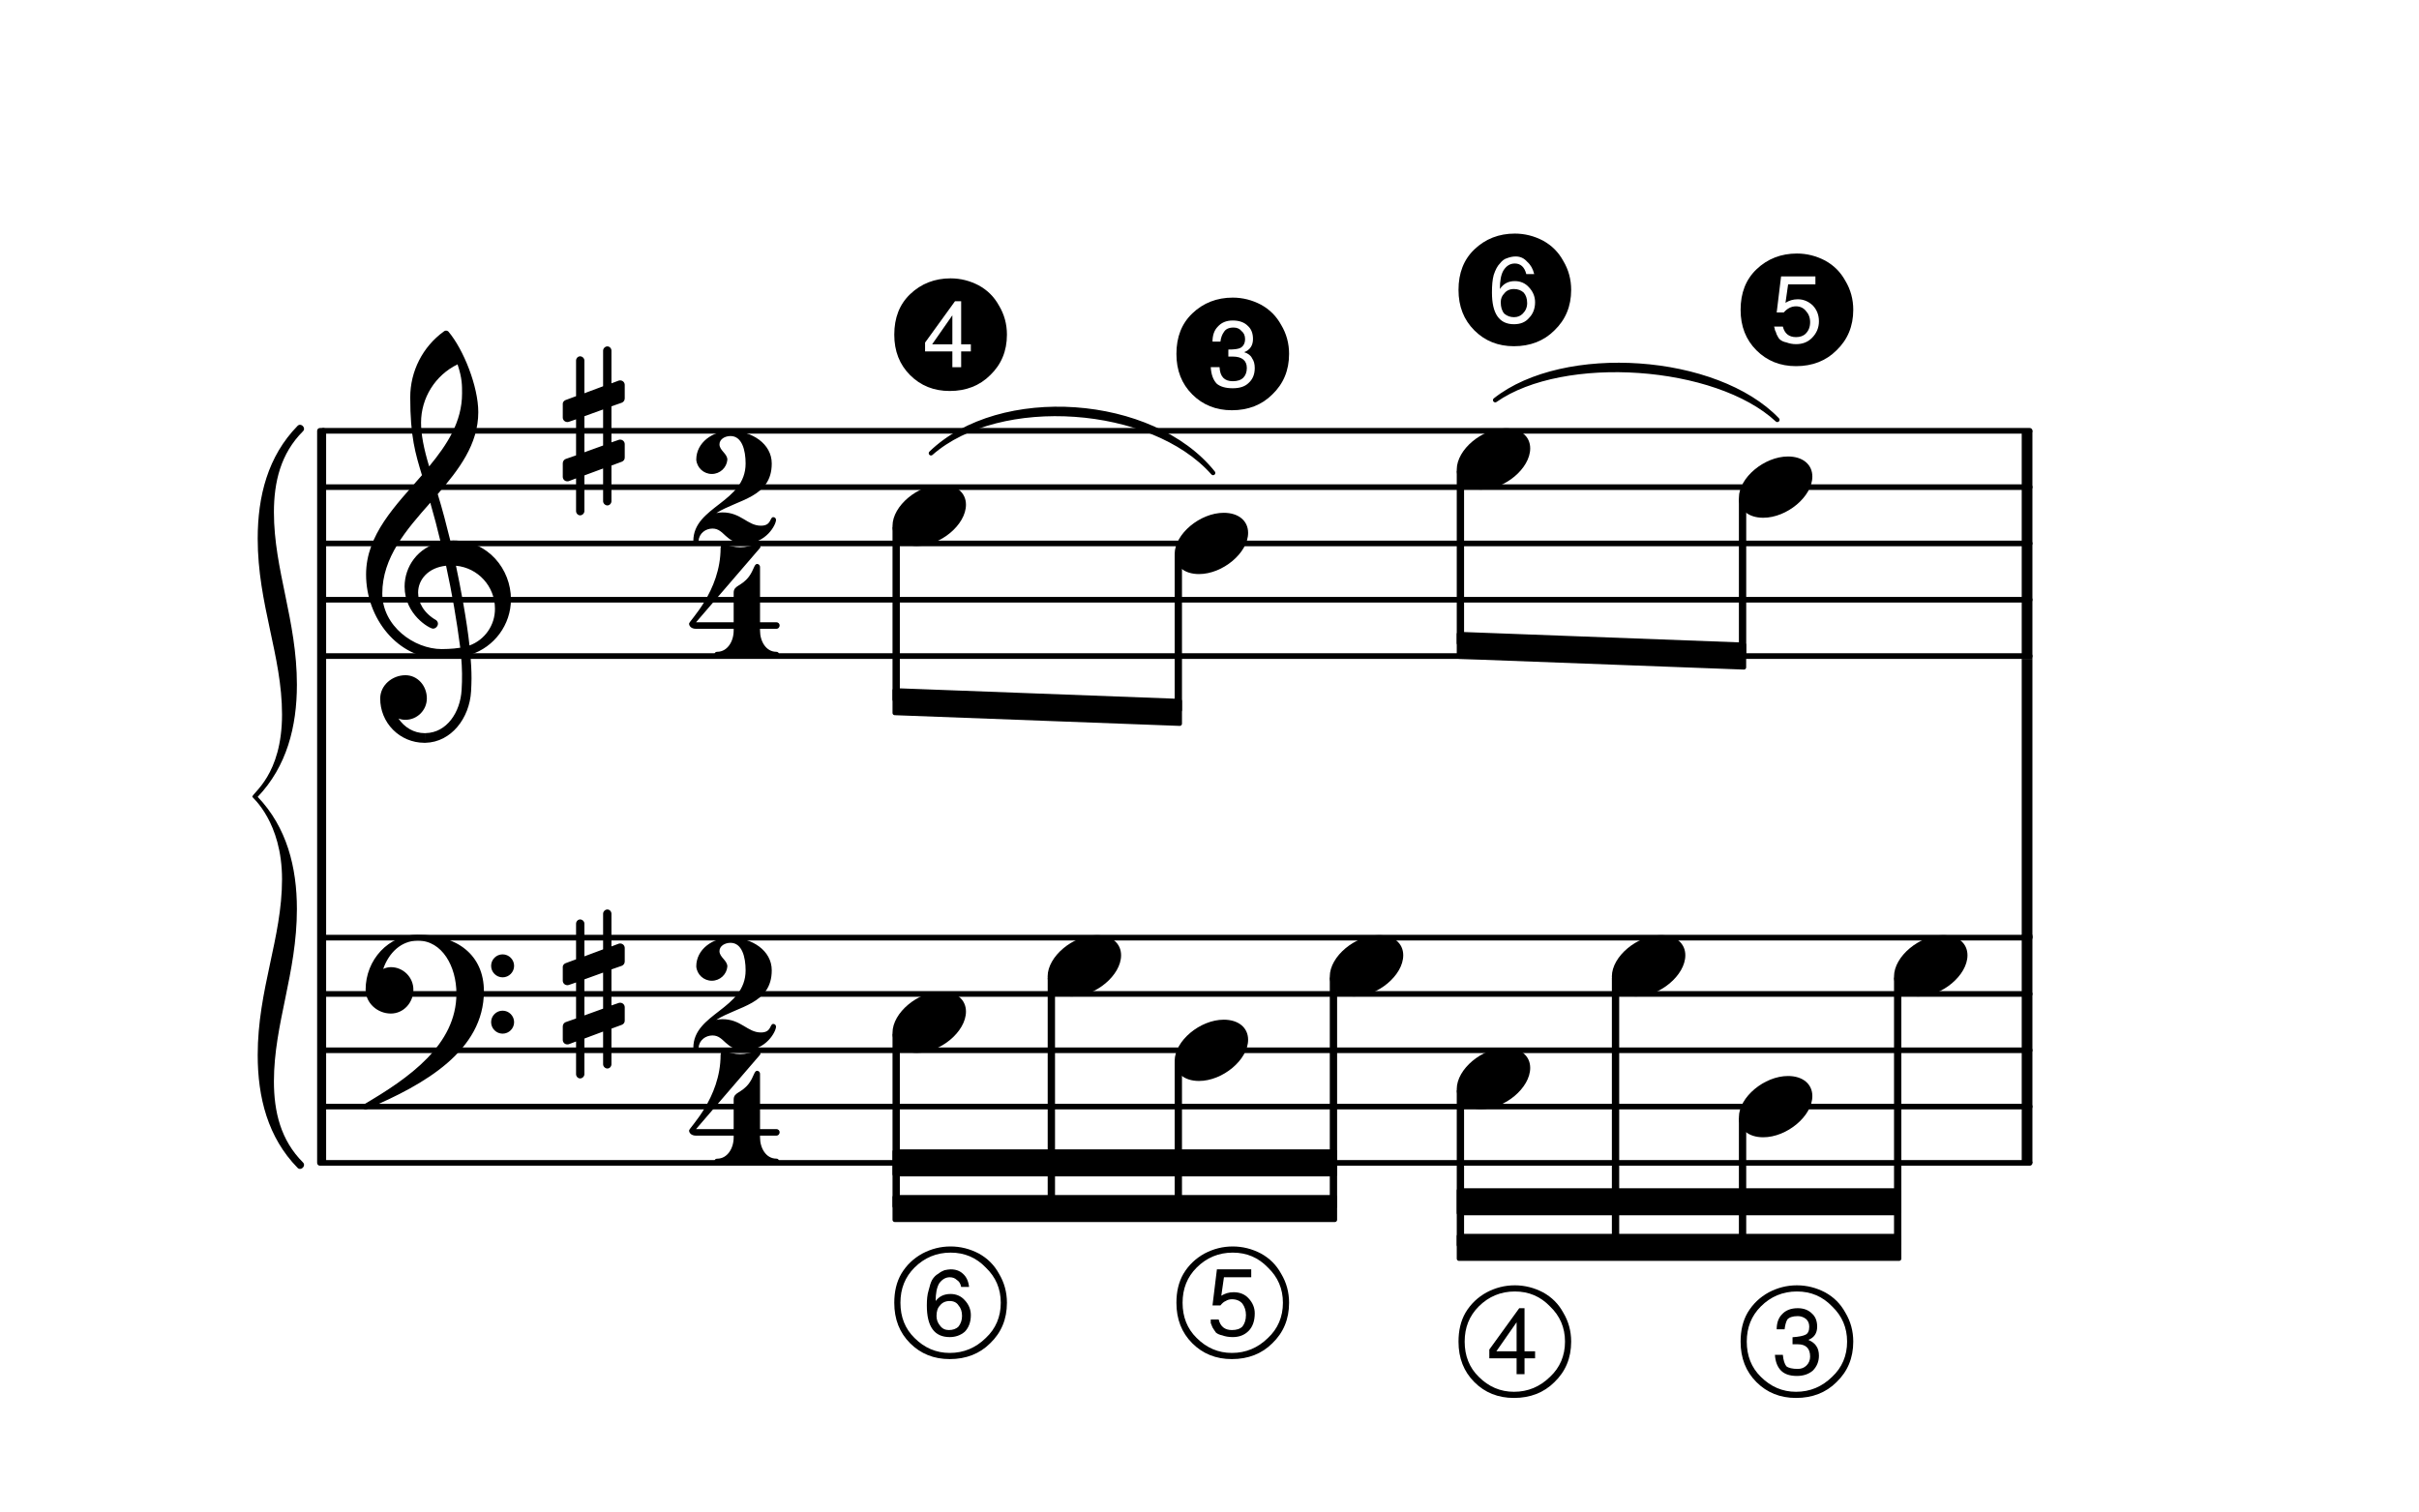
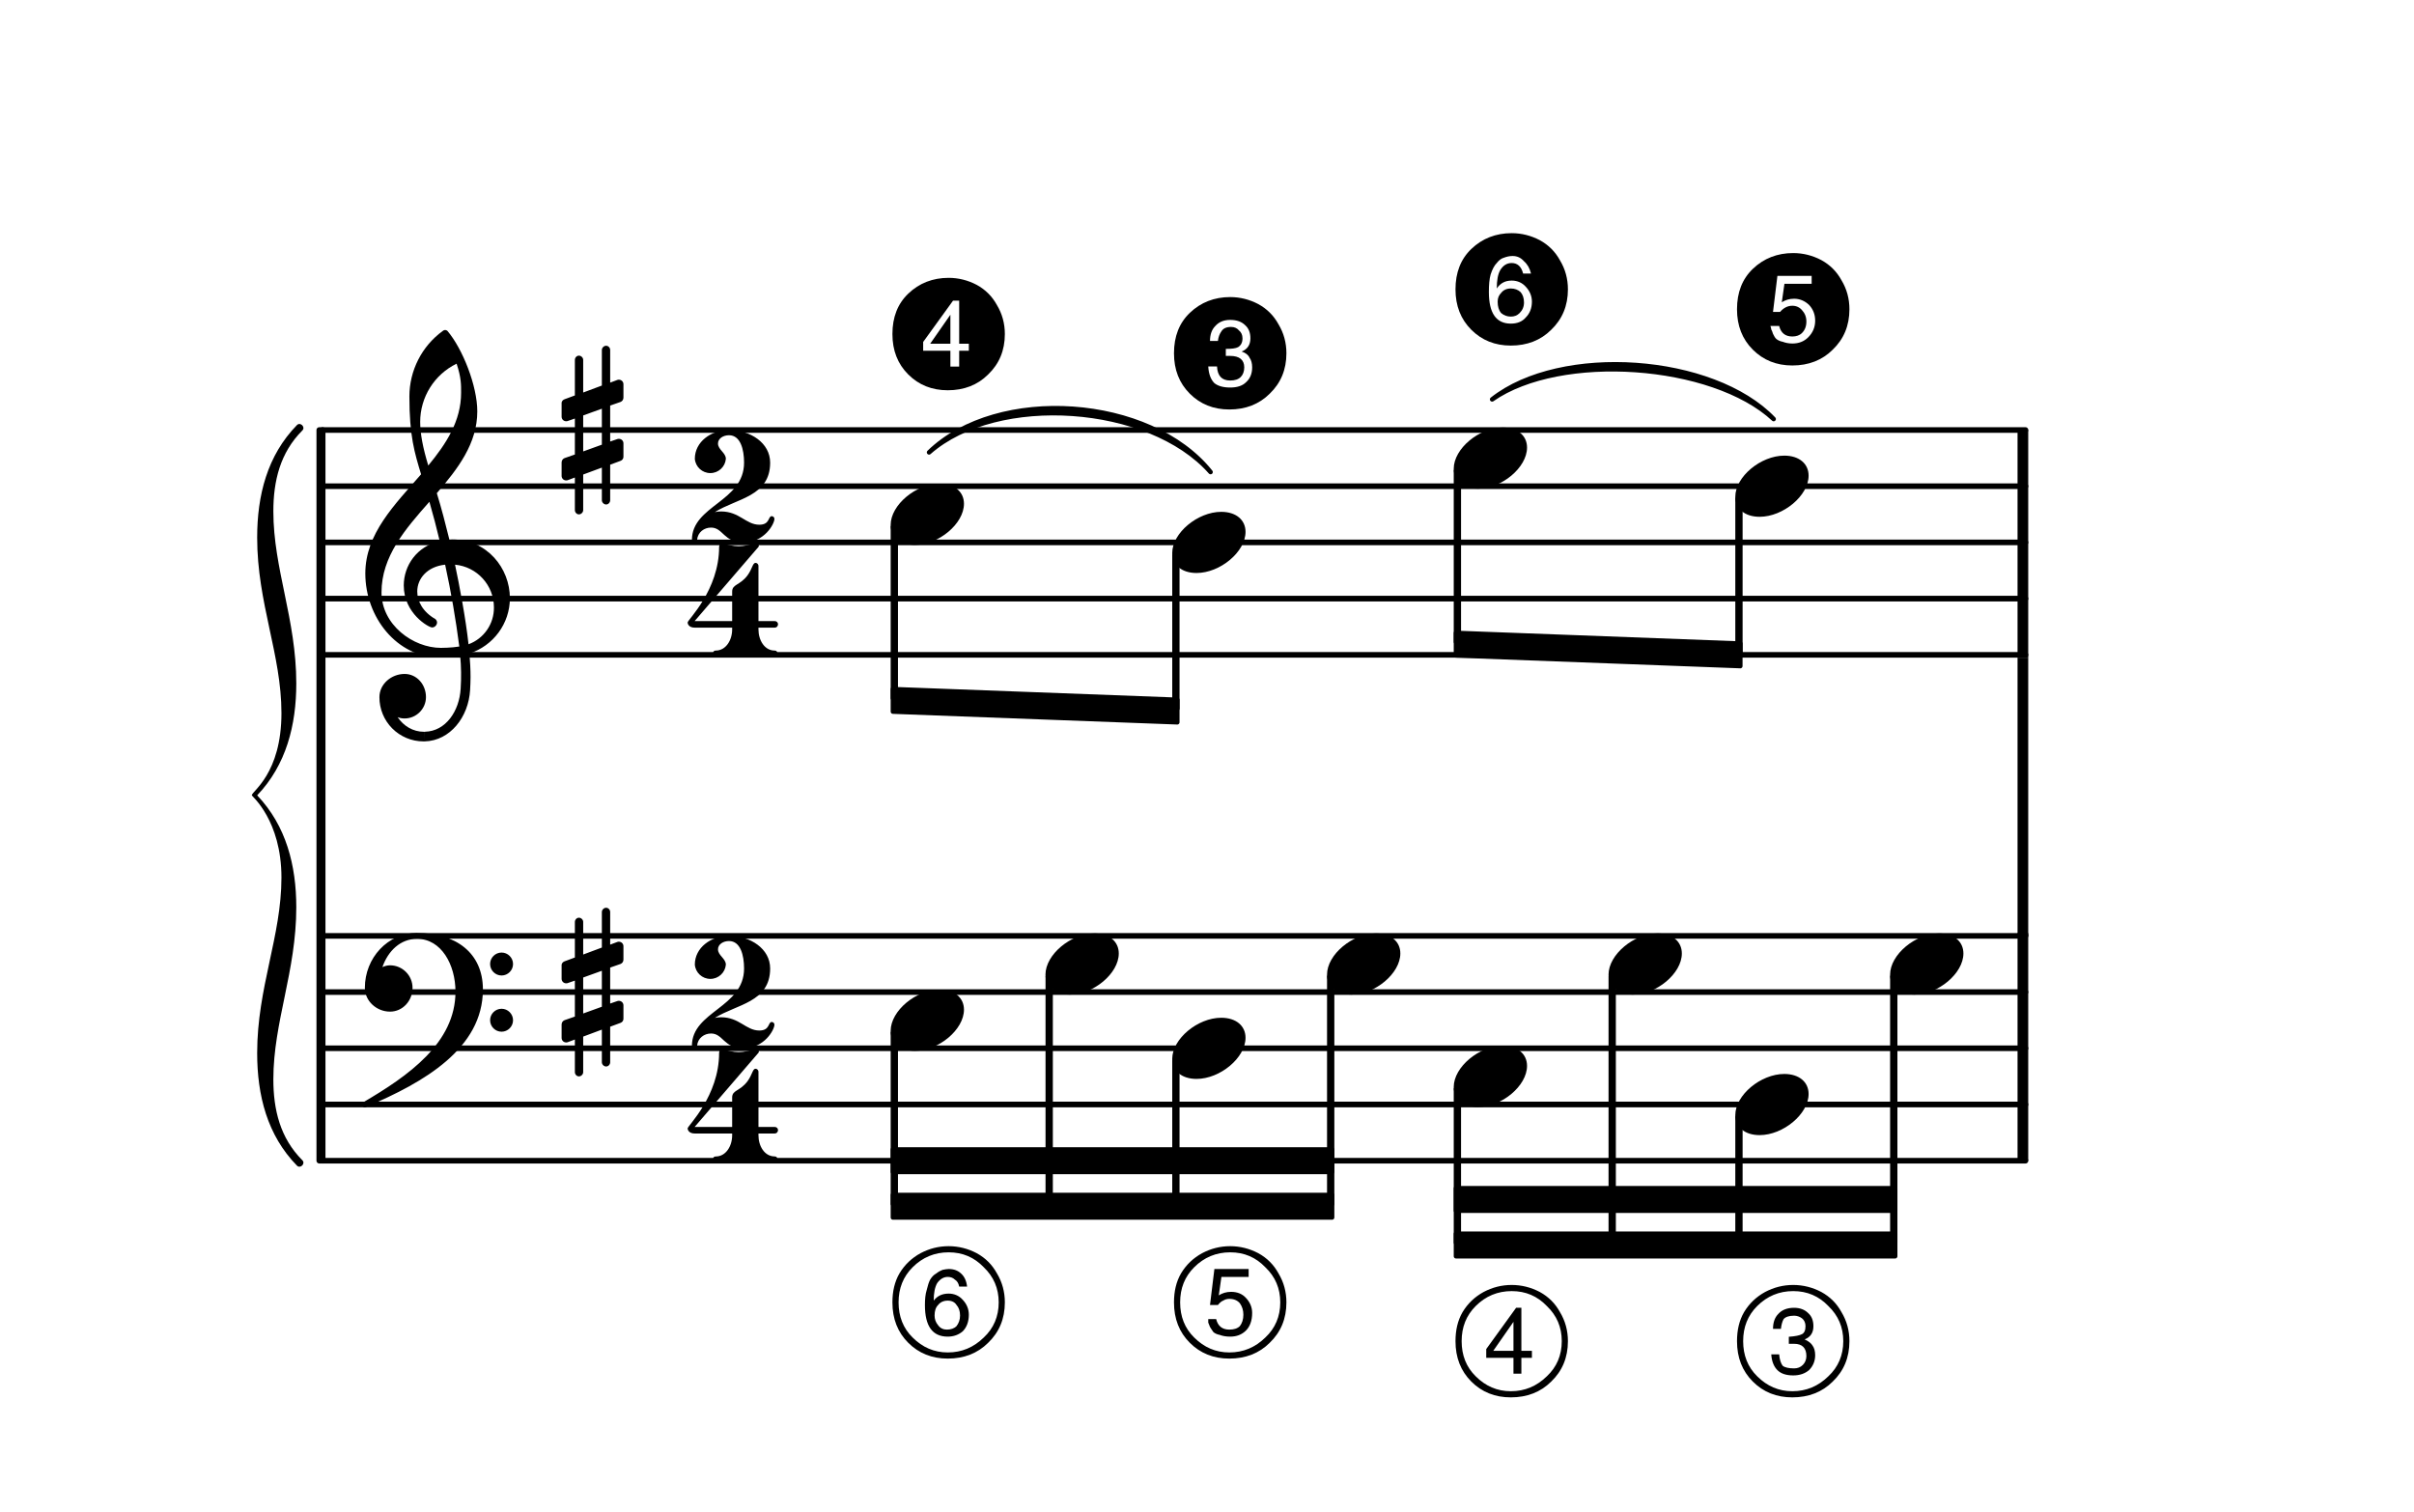
- <svg xmlns="http://www.w3.org/2000/svg" width="75.47mm" height="47.18mm" class="d-block mx-auto d-block mx-auto" version="1.2" viewBox="0 0 42.945 26.847">
-   <style>tspan{white-space:pre}</style>
+ <svg xmlns="http://www.w3.org/2000/svg" width="75.47mm" height="47.25mm" class="d-block mx-auto d-block mx-auto" version="1.2" viewBox="0 0 42.945 26.886">
+   <style>
+         tspan{white-space:pre}
+     </style>
  <path stroke="currentColor" stroke-linecap="round" stroke-linejoin="round" stroke-width=".1" d="M5.74 11.65h30.293m-30.293-1h30.293m-30.293-1h30.293m-30.293-1h30.293m-30.293-1h30.293" />
-   <rect width=".19" height="4.95" y="7.855" ry="0" transform="translate(35.892 3.845)" />
+   <rect width=".19" height="4.95" y="7.855" fill="currentColor" ry="0" transform="translate(35.892 3.845)" />
  <path stroke="currentColor" stroke-linecap="round" stroke-linejoin="round" stroke-width=".1" d="M5.74 20.65h30.293m-30.293-1h30.293m-30.293-1h30.293m-30.293-1h30.293m-30.293-1h30.293" />
-   <rect width=".19" height="4.05" y="-2.05" ry="0" transform="translate(35.892 18.65)" />
-   <rect width=".19" height="4.05" y="-2" ry="0" transform="translate(35.892 9.65)" />
-   <path d="M5.007 15.614c0-1.02-.528-1.452-.528-1.464 0-.072.528-.384.528-1.464 0-1.044-.432-1.956-.432-3.12 0-.756.18-1.464.708-2.004.06-.06.156.036.096.096-.396.396-.516.9-.516 1.44 0 1.02.408 1.92.408 3.06 0 .744-.18 1.452-.696 1.992.516.54.696 1.248.696 1.992 0 1.14-.408 2.04-.408 3.06 0 .54.12 1.044.516 1.44.06.06-.036.156-.096.096-.528-.54-.708-1.248-.708-2.004 0-1.164.432-2.076.432-3.12z" />
-   <rect width=".16" height="13.1" y="-6.55" ry=".05" transform="translate(5.63 14.15)" />
-   <path stroke="currentColor" stroke-linecap="round" stroke-linejoin="round" stroke-width=".08" d="M33.715 21.14v.4h-7.813v-.4zm0 .81v.4h-7.813v-.4zm-2.755-10.5v.4l-5.058-.19v-.4z" />
-   <path d="M16.717 8.606c.264 0 .432.144.432.356 0 .356-.452.732-.872.732-.264 0-.432-.144-.432-.356 0-.356.452-.732.872-.732z" />
-   <text class="scale-degree" font-family="serif" font-size="2.2" transform="translate(15.845 6.521)">
+   <rect width=".19" height="4.05" y="-2.05" fill="currentColor" ry="0" transform="translate(35.892 18.65)" />
+   <rect width=".19" height="4.05" y="-2" fill="currentColor" ry="0" transform="translate(35.892 9.65)" />
+   <path fill="currentColor" d="M5.007 15.614c0-1.02-.528-1.452-.528-1.464 0-.072.528-.384.528-1.464 0-1.044-.432-1.956-.432-3.12 0-.756.18-1.464.708-2.004.06-.06.156.036.096.096-.396.396-.516.9-.516 1.44 0 1.02.408 1.92.408 3.06 0 .744-.18 1.452-.696 1.992.516.54.696 1.248.696 1.992 0 1.14-.408 2.04-.408 3.06 0 .54.12 1.044.516 1.44.06.06-.036.156-.096.096-.528-.54-.708-1.248-.708-2.004 0-1.164.432-2.076.432-3.12z" />
+   <rect width=".16" height="13.1" y="-6.55" fill="currentColor" ry=".05" transform="translate(5.63 14.15)" />
+   <path fill="currentColor" stroke="currentColor" stroke-linecap="round" stroke-linejoin="round" stroke-width=".08" d="M33.715 21.14v.4h-7.813v-.4zm0 .81v.4h-7.813v-.4zm-2.755-10.5v.4l-5.058-.19v-.4z" />
+   <path fill="currentColor" d="M16.717 8.606c.264 0 .432.144.432.356 0 .356-.452.732-.872.732-.264 0-.432-.144-.432-.356 0-.356.452-.732.872-.732z" />
+   <text fill="currentColor" class="scale-degree" font-family="serif" font-size="2.2" transform="translate(15.845 6.521)">
    <tspan>➍</tspan>
  </text>
-   <path d="M7.555 13.19H7.53a.783.783 0 0 1-.78-.787c0-.233.212-.413.448-.413.216 0 .38.188.38.412 0 .209-.172.38-.38.38a.326.326 0 0 1-.124-.023c.104.156.272.26.468.26h.016zm.78-1.728a.69.69 0 0 0 .452-.656.764.764 0 0 0-.692-.76c.076.356.192.968.24 1.416zm-1.548-.924c0 .58.564.988 1.056.988.004 0 .188 0 .328-.024a17.343 17.343 0 0 0-.252-1.456c-.316.033-.496.245-.496.477 0 .176.1.364.324.492.02.02.028.04.028.06 0 .044-.04.088-.088.088-.06 0-.504-.248-.504-.748 0-.352.232-.696.64-.788a15.048 15.048 0 0 0-.184-.7c-.428.484-.852.972-.852 1.612zm.704-2.1c-.116-.384-.208-.68-.208-1.384 0-.46.22-.896.596-1.168a.06.06 0 0 1 .08 0c.272.32.532.98.532 1.432 0 .572-.344 1.02-.72 1.456.084.272.156.552.224.828.008 0 .028-.004.052-.004.62 0 1.024.512 1.024 1.044 0 .452-.296.848-.72.984.012.14.02.28.02.42 0 .076-.004.156-.008.232-.028.476-.352.9-.808.912l.004-.172c.372-.008.612-.368.636-.764a3.775 3.775 0 0 0-.008-.588c-.02.004-.176.032-.356.032-.772 0-1.332-.72-1.332-1.496 0-.708.524-1.224.992-1.764zm.712-1.452c0-.136.004-.264-.08-.516a1.153 1.153 0 0 0-.648 1.036c0 .208.048.46.144.776.32-.388.584-.792.584-1.296zm1.787.189c0-.032.02-.06.053-.072l.184-.068v-.632c0-.04.032-.076.072-.076s.076.036.076.076v.58l.332-.124v-.632c0-.04.036-.076.076-.076s.072.036.072.076v.58l.128-.048c.008-.004.02-.004.028-.004a.08.08 0 0 1 .08.08v.24c0 .032-.02.064-.052.076l-.184.064v.64l.128-.044c.008-.004.02-.004.028-.004a.08.08 0 0 1 .08.08v.24c0 .032-.02.06-.052.072l-.184.068v.632c0 .04-.032.076-.072.076s-.076-.036-.076-.076v-.58l-.332.123v.633c0 .04-.036.076-.076.076s-.072-.036-.072-.076v-.58l-.128.048c-.008.004-.02.004-.028.004a.08.08 0 0 1-.08-.08v-.24c0-.033.02-.065.052-.077l.184-.064v-.64l-.128.044c-.008.004-.02.004-.028.004a.08.08 0 0 1-.08-.08v-.24zm.717.096-.332.12v.64l.332-.12v-.64zm2.518 2.379c-.352 0-.36-.264-.576-.264-.12 0-.236.08-.248.22-.004.029-.024.045-.044.045-.024 0-.048-.016-.048-.044 0-.616.928-.68.928-1.376 0-.236-.064-.488-.268-.488-.1 0-.196.056-.196.148 0 .108.14.164.14.272a.277.277 0 0 1-.552 0c0-.304.288-.512.608-.512.38 0 .732.228.732.58 0 .604-.6.636-.984.88a.497.497 0 0 1 .108-.012c.332 0 .444.236.684.236.192 0 .152-.152.22-.152.024 0 .048.02.048.048 0 .088-.176.42-.552.42zm-.2 1.548h.468c0 .192.108.376.288.376.032 0 .048.02.048.044s-.016.048-.048.048c-.176 0-.348-.052-.524-.052s-.348.052-.524.052c-.032 0-.048-.024-.048-.048s.016-.044.048-.044c.18 0 .292-.184.292-.376zm-.792-.124c0-.048.56-.572.56-1.344 0-.04.028-.076.064-.064.092.028.188.052.284.052s.192-.024.284-.052c.056-.016.092.036.068.064l-1.136 1.32h.668v-.524c0-.136.136-.108.272-.288.088-.12.092-.224.144-.224.024 0 .052.02.052.056v.98h.288c.04 0 .06.028.06.056s-.02.06-.06.06h-.288v.032h-.468v-.032h-.668c-.092 0-.124-.056-.124-.092zm4.484 6.533c.264 0 .432.144.432.356 0 .356-.452.732-.872.732-.264 0-.432-.144-.432-.356 0-.356.452-.732.872-.732z" />
-   <text class="scale-degree" font-family="serif" font-size="2.2" transform="translate(15.845 23.712)">
+   <path fill="currentColor" d="M7.555 13.19H7.53a.783.783 0 0 1-.78-.787c0-.233.212-.413.448-.413.216 0 .38.188.38.412 0 .209-.172.38-.38.38a.326.326 0 0 1-.124-.023c.104.156.272.26.468.26h.016zm.78-1.728a.69.69 0 0 0 .452-.656.764.764 0 0 0-.692-.76c.076.356.192.968.24 1.416zm-1.548-.924c0 .58.564.988 1.056.988.004 0 .188 0 .328-.024a17.343 17.343 0 0 0-.252-1.456c-.316.033-.496.245-.496.477 0 .176.1.364.324.492.02.02.028.04.028.06 0 .044-.04.088-.088.088-.06 0-.504-.248-.504-.748 0-.352.232-.696.64-.788a15.048 15.048 0 0 0-.184-.7c-.428.484-.852.972-.852 1.612zm.704-2.1c-.116-.384-.208-.68-.208-1.384 0-.46.22-.896.596-1.168a.06.06 0 0 1 .08 0c.272.32.532.98.532 1.432 0 .572-.344 1.02-.72 1.456.084.272.156.552.224.828.008 0 .028-.004.052-.004.62 0 1.024.512 1.024 1.044 0 .452-.296.848-.72.984.012.14.02.28.02.42 0 .076-.004.156-.008.232-.028.476-.352.9-.808.912l.004-.172c.372-.008.612-.368.636-.764a3.775 3.775 0 0 0-.008-.588c-.02.004-.176.032-.356.032-.772 0-1.332-.72-1.332-1.496 0-.708.524-1.224.992-1.764zm.712-1.452c0-.136.004-.264-.08-.516a1.153 1.153 0 0 0-.648 1.036c0 .208.048.46.144.776.32-.388.584-.792.584-1.296zm1.787.189c0-.032.02-.06.053-.072l.184-.068v-.632c0-.04.032-.076.072-.076s.076.036.076.076v.58l.332-.124v-.632c0-.04.036-.076.076-.076s.072.036.072.076v.58l.128-.048c.008-.004.02-.004.028-.004a.08.08 0 0 1 .08.08v.24c0 .032-.02.064-.052.076l-.184.064v.64l.128-.044c.008-.004.02-.004.028-.004a.08.08 0 0 1 .08.08v.24c0 .032-.02.06-.052.072l-.184.068v.632c0 .04-.032.076-.072.076s-.076-.036-.076-.076v-.58l-.332.123v.633c0 .04-.036.076-.076.076s-.072-.036-.072-.076v-.58l-.128.048c-.008.004-.02.004-.028.004a.08.08 0 0 1-.08-.08v-.24c0-.033.02-.065.052-.077l.184-.064v-.64l-.128.044c-.008.004-.02.004-.028.004a.08.08 0 0 1-.08-.08v-.24zm.717.096-.332.12v.64l.332-.12v-.64zm2.518 2.379c-.352 0-.36-.264-.576-.264-.12 0-.236.08-.248.22-.004.029-.024.045-.044.045-.024 0-.048-.016-.048-.044 0-.616.928-.68.928-1.376 0-.236-.064-.488-.268-.488-.1 0-.196.056-.196.148 0 .108.14.164.14.272a.277.277 0 0 1-.552 0c0-.304.288-.512.608-.512.38 0 .732.228.732.58 0 .604-.6.636-.984.88a.497.497 0 0 1 .108-.012c.332 0 .444.236.684.236.192 0 .152-.152.22-.152.024 0 .048.02.048.048 0 .088-.176.42-.552.42zm-.2 1.548h.468c0 .192.108.376.288.376.032 0 .048.02.048.044s-.016.048-.048.048c-.176 0-.348-.052-.524-.052s-.348.052-.524.052c-.032 0-.048-.024-.048-.048s.016-.044.048-.044c.18 0 .292-.184.292-.376zm-.792-.124c0-.048.56-.572.56-1.344 0-.04.028-.076.064-.064.092.028.188.052.284.052s.192-.024.284-.052c.056-.016.092.036.068.064l-1.136 1.32h.668v-.524c0-.136.136-.108.272-.288.088-.12.092-.224.144-.224.024 0 .052.02.052.056v.98h.288c.04 0 .06.028.06.056s-.02.06-.06.06h-.288v.032h-.468v-.032h-.668c-.092 0-.124-.056-.124-.092zm4.484 6.533c.264 0 .432.144.432.356 0 .356-.452.732-.872.732-.264 0-.432-.144-.432-.356 0-.356.452-.732.872-.732z" />
+   <text fill="currentColor" class="scale-degree" font-family="serif" font-size="2.2" transform="translate(15.845 23.749)">
    <tspan>➅</tspan>
  </text>
-   <path d="M8.719 18.15c0-.111.092-.203.204-.203s.204.092.204.204-.092.204-.204.204-.204-.092-.204-.204zm0-1c0-.111.092-.203.204-.203s.204.092.204.204-.092.204-.204.204-.204-.092-.204-.204zm-1.3-.551c.688 0 1.172.352 1.172 1.004 0 1.052-1.052 1.656-2.064 2.084a.049.049 0 0 1-.036.016.053.053 0 0 1-.052-.052c0-.012.004-.024.016-.036.808-.472 1.648-1.06 1.648-1.972 0-.48-.252-.94-.684-.94-.296 0-.516.215-.616.503a.323.323 0 0 1 .136-.032c.22 0 .4.18.4.4 0 .232-.176.424-.4.424-.24 0-.448-.188-.448-.424 0-.532.408-.976.928-.976zm2.571.576c0-.032.02-.06.053-.072l.184-.068v-.632c0-.04.032-.076.072-.076s.076.035.076.075v.58l.332-.124v-.632c0-.04.036-.076.076-.076s.072.036.072.076v.58l.128-.048c.008-.004.02-.004.028-.004a.08.08 0 0 1 .08.08v.24c0 .032-.02.064-.052.076l-.184.064v.64l.128-.044c.008-.004.02-.004.028-.004a.08.08 0 0 1 .08.08v.24c0 .032-.02.06-.052.072l-.184.068v.632c0 .04-.032.076-.072.076s-.076-.036-.076-.076v-.58l-.332.124v.632c0 .04-.036.076-.076.076s-.072-.036-.072-.076v-.58l-.128.048c-.008.004-.02.004-.028.004a.08.08 0 0 1-.08-.08v-.24c0-.032.02-.064.052-.076l.184-.064v-.64l-.128.044c-.008.004-.02.004-.028.004a.08.08 0 0 1-.08-.08v-.24zm.717.096-.332.12v.64l.332-.12v-.64zm2.518 1.379c-.352 0-.36-.263-.576-.263-.12 0-.236.08-.248.22-.004.028-.024.044-.044.044-.024 0-.048-.016-.048-.044 0-.616.928-.68.928-1.376 0-.237-.064-.489-.268-.489-.1 0-.196.056-.196.148 0 .108.14.164.14.272a.277.277 0 0 1-.552 0c0-.304.288-.512.608-.512.38 0 .732.228.732.58 0 .604-.6.636-.984.88a.497.497 0 0 1 .108-.012c.332 0 .444.236.684.236.192 0 .152-.152.22-.152.024 0 .048.02.048.048 0 .088-.176.42-.552.42zm-.2 1.548h.468c0 .192.108.376.288.376.032 0 .048.02.048.044s-.016.049-.048.049c-.176 0-.348-.053-.524-.053s-.348.052-.524.052c-.032 0-.048-.024-.048-.048s.016-.043.048-.043c.18 0 .292-.184.292-.376zm-.792-.123c0-.048.56-.572.56-1.344 0-.04.028-.077.064-.065.092.028.188.052.284.052s.192-.024.284-.052c.056-.016.092.036.068.064l-1.136 1.32h.668v-.524c0-.136.136-.108.272-.288.088-.12.092-.224.144-.224.024 0 .052.02.052.056v.98h.288c.04 0 .06.028.06.056s-.02.06-.06.06h-.288v.032h-.468v-.032h-.668c-.092 0-.124-.056-.124-.092z" />
-   <rect width=".13" height="3.126" x="-.065" y="-.314" ry=".04" transform="translate(15.91 9.65)" />
-   <rect width=".13" height="3.124" x="-.065" y="-.314" ry=".04" transform="translate(15.91 18.65)" />
-   <path stroke="currentColor" stroke-linecap="round" stroke-linejoin="round" stroke-width=".08" d="M23.698 20.45v.4h-7.813v-.4zm0 .81v.4h-7.813v-.4z" />
-   <path d="M19.471 16.607c.264 0 .432.144.432.356 0 .356-.452.732-.872.732-.264 0-.432-.144-.432-.356 0-.356.452-.732.872-.732z" />
-   <rect width=".13" height="4.124" x="-.065" y="-1.314" ry=".04" transform="translate(18.665 18.65)" />
-   <path stroke="currentColor" stroke-linecap="round" stroke-linejoin="round" stroke-width=".08" d="M20.944 12.45v.4l-5.059-.19v-.4z" />
-   <path d="M21.726 9.106c.264 0 .432.144.432.356 0 .356-.452.732-.872.732-.264 0-.432-.144-.432-.356 0-.356.452-.732.872-.732z" />
-   <text class="scale-degree" font-family="serif" font-size="2.2" transform="translate(20.854 6.863)">
+   <path fill="currentColor" d="M8.719 18.15c0-.111.092-.203.204-.203s.204.092.204.204-.092.204-.204.204-.204-.092-.204-.204zm0-1c0-.111.092-.203.204-.203s.204.092.204.204-.092.204-.204.204-.204-.092-.204-.204zm-1.3-.551c.688 0 1.172.352 1.172 1.004 0 1.052-1.052 1.656-2.064 2.084a.049.049 0 0 1-.036.016.053.053 0 0 1-.052-.052c0-.012.004-.024.016-.036.808-.472 1.648-1.06 1.648-1.972 0-.48-.252-.94-.684-.94-.296 0-.516.215-.616.503a.323.323 0 0 1 .136-.032c.22 0 .4.18.4.4 0 .232-.176.424-.4.424-.24 0-.448-.188-.448-.424 0-.532.408-.976.928-.976zm2.571.576c0-.032.02-.06.053-.072l.184-.068v-.632c0-.04.032-.076.072-.076s.076.035.076.075v.58l.332-.124v-.632c0-.04.036-.076.076-.076s.072.036.072.076v.58l.128-.048c.008-.004.02-.004.028-.004a.08.08 0 0 1 .08.08v.24c0 .032-.02.064-.052.076l-.184.064v.64l.128-.044c.008-.004.02-.004.028-.004a.08.08 0 0 1 .08.08v.24c0 .032-.02.06-.052.072l-.184.068v.632c0 .04-.032.076-.072.076s-.076-.036-.076-.076v-.58l-.332.124v.632c0 .04-.036.076-.076.076s-.072-.036-.072-.076v-.58l-.128.048c-.008.004-.02.004-.028.004a.08.08 0 0 1-.08-.08v-.24c0-.032.02-.064.052-.076l.184-.064v-.64l-.128.044c-.008.004-.02.004-.028.004a.08.08 0 0 1-.08-.08v-.24zm.717.096-.332.12v.64l.332-.12v-.64zm2.518 1.379c-.352 0-.36-.263-.576-.263-.12 0-.236.08-.248.22-.004.028-.024.044-.044.044-.024 0-.048-.016-.048-.044 0-.616.928-.68.928-1.376 0-.237-.064-.489-.268-.489-.1 0-.196.056-.196.148 0 .108.14.164.14.272a.277.277 0 0 1-.552 0c0-.304.288-.512.608-.512.38 0 .732.228.732.58 0 .604-.6.636-.984.88a.497.497 0 0 1 .108-.012c.332 0 .444.236.684.236.192 0 .152-.152.22-.152.024 0 .048.02.048.048 0 .088-.176.42-.552.42zm-.2 1.548h.468c0 .192.108.376.288.376.032 0 .048.02.048.044s-.016.049-.048.049c-.176 0-.348-.053-.524-.053s-.348.052-.524.052c-.032 0-.048-.024-.048-.048s.016-.043.048-.043c.18 0 .292-.184.292-.376zm-.792-.123c0-.048.56-.572.56-1.344 0-.04.028-.077.064-.065.092.028.188.052.284.052s.192-.024.284-.052c.056-.016.092.036.068.064l-1.136 1.32h.668v-.524c0-.136.136-.108.272-.288.088-.12.092-.224.144-.224.024 0 .052.02.052.056v.98h.288c.04 0 .06.028.06.056s-.02.06-.06.06h-.288v.032h-.468v-.032h-.668c-.092 0-.124-.056-.124-.092z" />
+   <rect width=".13" height="3.126" x="-.065" y="-.314" fill="currentColor" ry=".04" transform="translate(15.91 9.65)" />
+   <rect width=".13" height="3.124" x="-.065" y="-.314" fill="currentColor" ry=".04" transform="translate(15.91 18.65)" />
+   <path fill="currentColor" stroke="currentColor" stroke-linecap="round" stroke-linejoin="round" stroke-width=".08" d="M23.698 20.45v.4h-7.813v-.4zm0 .81v.4h-7.813v-.4z" />
+   <path fill="currentColor" d="M19.471 16.607c.264 0 .432.144.432.356 0 .356-.452.732-.872.732-.264 0-.432-.144-.432-.356 0-.356.452-.732.872-.732z" />
+   <rect width=".13" height="4.124" x="-.065" y="-1.314" fill="currentColor" ry=".04" transform="translate(18.665 18.65)" />
+   <path fill="currentColor" stroke="currentColor" stroke-linecap="round" stroke-linejoin="round" stroke-width=".08" d="M20.944 12.45v.4l-5.059-.19v-.4z" />
+   <path fill="currentColor" d="M21.726 9.106c.264 0 .432.144.432.356 0 .356-.452.732-.872.732-.264 0-.432-.144-.432-.356 0-.356.452-.732.872-.732z" />
+   <text fill="currentColor" class="scale-degree" font-family="serif" font-size="2.2" transform="translate(20.854 6.863)">
    <tspan>➌</tspan>
  </text>
-   <path d="M21.726 18.107c.264 0 .432.144.432.356 0 .356-.452.732-.872.732-.264 0-.432-.144-.432-.356 0-.356.452-.732.872-.732z" />
-   <text class="scale-degree" font-family="serif" font-size="2.2" transform="translate(20.854 23.712)">
+   <path fill="currentColor" d="M21.726 18.107c.264 0 .432.144.432.356 0 .356-.452.732-.872.732-.264 0-.432-.144-.432-.356 0-.356.452-.732.872-.732z" />
+   <text fill="currentColor" class="scale-degree" font-family="serif" font-size="2.2" transform="translate(20.854 23.749)">
    <tspan>➄</tspan>
  </text>
-   <rect width=".13" height="2.812" x="-.065" y=".186" ry=".04" transform="translate(20.919 9.65)" />
-   <rect width=".13" height="2.624" x="-.065" y=".186" ry=".04" transform="translate(20.919 18.65)" />
-   <path stroke="currentColor" stroke-linecap="round" stroke-linejoin="round" stroke-width=".08" d="M26.545 7.105c1.223-.968 3.931-.778 5.008.35h0c-1.085-1.009-3.794-1.198-5.008-.35z" />
-   <path d="M24.48 16.607c.264 0 .432.144.432.356 0 .356-.452.732-.872.732-.264 0-.432-.144-.432-.356 0-.356.452-.732.872-.732z" />
-   <rect width=".13" height="4.124" x="-.065" y="-1.314" ry=".04" transform="translate(23.673 18.65)" />
-   <path stroke="currentColor" stroke-linecap="round" stroke-linejoin="round" stroke-width=".08" d="M16.528 8.048c1.223-1.187 3.931-.998 5.008.35h0c-1.085-1.228-3.793-1.418-5.008-.35z" />
-   <path d="M26.734 7.606c.264 0 .432.144.432.356 0 .356-.452.732-.872.732-.264 0-.432-.144-.432-.356 0-.356.452-.732.872-.732z" />
-   <text class="scale-degree" font-family="serif" font-size="2.2" transform="translate(25.862 5.726)">
+   <rect width=".13" height="2.812" x="-.065" y=".186" fill="currentColor" ry=".04" transform="translate(20.919 9.65)" />
+   <rect width=".13" height="2.624" x="-.065" y=".186" fill="currentColor" ry=".04" transform="translate(20.919 18.65)" />
+   <path fill="currentColor" stroke="currentColor" stroke-linecap="round" stroke-linejoin="round" stroke-width=".08" d="M26.545 7.105c1.223-.968 3.931-.778 5.008.35h0c-1.085-1.009-3.794-1.198-5.008-.35z" />
+   <path fill="currentColor" d="M24.48 16.607c.264 0 .432.144.432.356 0 .356-.452.732-.872.732-.264 0-.432-.144-.432-.356 0-.356.452-.732.872-.732z" />
+   <rect width=".13" height="4.124" x="-.065" y="-1.314" fill="currentColor" ry=".04" transform="translate(23.673 18.65)" />
+   <path fill="currentColor" stroke="currentColor" stroke-linecap="round" stroke-linejoin="round" stroke-width=".08" d="M16.528 8.048c1.223-1.187 3.931-.998 5.008.35h0c-1.085-1.228-3.793-1.418-5.008-.35z" />
+   <path fill="currentColor" d="M26.734 7.606c.264 0 .432.144.432.356 0 .356-.452.732-.872.732-.264 0-.432-.144-.432-.356 0-.356.452-.732.872-.732z" />
+   <text fill="currentColor" class="scale-degree" font-family="serif" font-size="2.2" transform="translate(25.862 5.726)">
    <tspan>➏</tspan>
  </text>
-   <path d="M26.734 18.607c.264 0 .432.144.432.356 0 .356-.452.732-.872.732-.264 0-.432-.144-.432-.356 0-.356.452-.732.872-.732z" />
-   <text class="scale-degree" font-family="serif" font-size="2.2" transform="translate(25.862 24.402)">
+   <path fill="currentColor" d="M26.734 18.607c.264 0 .432.144.432.356 0 .356-.452.732-.872.732-.264 0-.432-.144-.432-.356 0-.356.452-.732.872-.732z" />
+   <text fill="currentColor" class="scale-degree" font-family="serif" font-size="2.2" transform="translate(25.862 24.439)">
    <tspan>➃</tspan>
  </text>
-   <rect width=".13" height="3.126" x="-.065" y="-1.314" ry=".04" transform="translate(25.927 9.65)" />
-   <rect width=".13" height="2.814" x="-.065" y=".686" ry=".04" transform="translate(25.927 18.65)" />
-   <path d="M29.488 16.607c.264 0 .432.144.432.356 0 .356-.452.732-.872.732-.264 0-.432-.144-.432-.356 0-.356.452-.732.872-.732z" />
-   <rect width=".13" height="4.814" x="-.065" y="-1.314" ry=".04" transform="translate(28.681 18.65)" />
-   <path d="M31.743 8.106c.264 0 .432.144.432.356 0 .356-.452.732-.872.732-.264 0-.432-.144-.432-.356 0-.356.452-.732.872-.732z" />
-   <text class="scale-degree" font-family="serif" font-size="2.2" transform="translate(30.87 6.08)">
+   <rect width=".13" height="3.126" x="-.065" y="-1.314" fill="currentColor" ry=".04" transform="translate(25.927 9.65)" />
+   <rect width=".13" height="2.814" x="-.065" y=".686" fill="currentColor" ry=".04" transform="translate(25.927 18.65)" />
+   <path fill="currentColor" d="M29.488 16.607c.264 0 .432.144.432.356 0 .356-.452.732-.872.732-.264 0-.432-.144-.432-.356 0-.356.452-.732.872-.732z" />
+   <rect width=".13" height="4.814" x="-.065" y="-1.314" fill="currentColor" ry=".04" transform="translate(28.681 18.65)" />
+   <path fill="currentColor" d="M31.743 8.106c.264 0 .432.144.432.356 0 .356-.452.732-.872.732-.264 0-.432-.144-.432-.356 0-.356.452-.732.872-.732z" />
+   <text fill="currentColor" class="scale-degree" font-family="serif" font-size="2.2" transform="translate(30.87 6.08)">
    <tspan>➎</tspan>
  </text>
-   <path d="M31.743 19.107c.264 0 .432.144.432.356 0 .356-.452.732-.872.732-.264 0-.432-.144-.432-.356 0-.356.452-.732.872-.732z" />
-   <text class="scale-degree" font-family="serif" font-size="2.2" transform="translate(30.87 24.402)">
+   <path fill="currentColor" d="M31.743 19.107c.264 0 .432.144.432.356 0 .356-.452.732-.872.732-.264 0-.432-.144-.432-.356 0-.356.452-.732.872-.732z" />
+   <text fill="currentColor" class="scale-degree" font-family="serif" font-size="2.2" transform="translate(30.87 24.439)">
    <tspan>➂</tspan>
  </text>
-   <rect width=".13" height="2.812" x="-.065" y="-.814" ry=".04" transform="translate(30.936 9.65)" />
-   <rect width=".13" height="2.314" x="-.065" y="1.186" ry=".04" transform="translate(30.936 18.65)" />
-   <path d="M34.497 16.607c.264 0 .432.144.432.356 0 .356-.452.732-.872.732-.264 0-.432-.144-.432-.356 0-.356.452-.732.872-.732z" />
-   <rect width=".13" height="4.814" x="-.065" y="-1.314" ry=".04" transform="translate(33.69 18.65)" />
+   <rect width=".13" height="2.812" x="-.065" y="-.814" fill="currentColor" ry=".04" transform="translate(30.936 9.65)" />
+   <rect width=".13" height="2.314" x="-.065" y="1.186" fill="currentColor" ry=".04" transform="translate(30.936 18.65)" />
+   <path fill="currentColor" d="M34.497 16.607c.264 0 .432.144.432.356 0 .356-.452.732-.872.732-.264 0-.432-.144-.432-.356 0-.356.452-.732.872-.732z" />
+   <rect width=".13" height="4.814" x="-.065" y="-1.314" fill="currentColor" ry=".04" transform="translate(33.69 18.65)" />
</svg>
